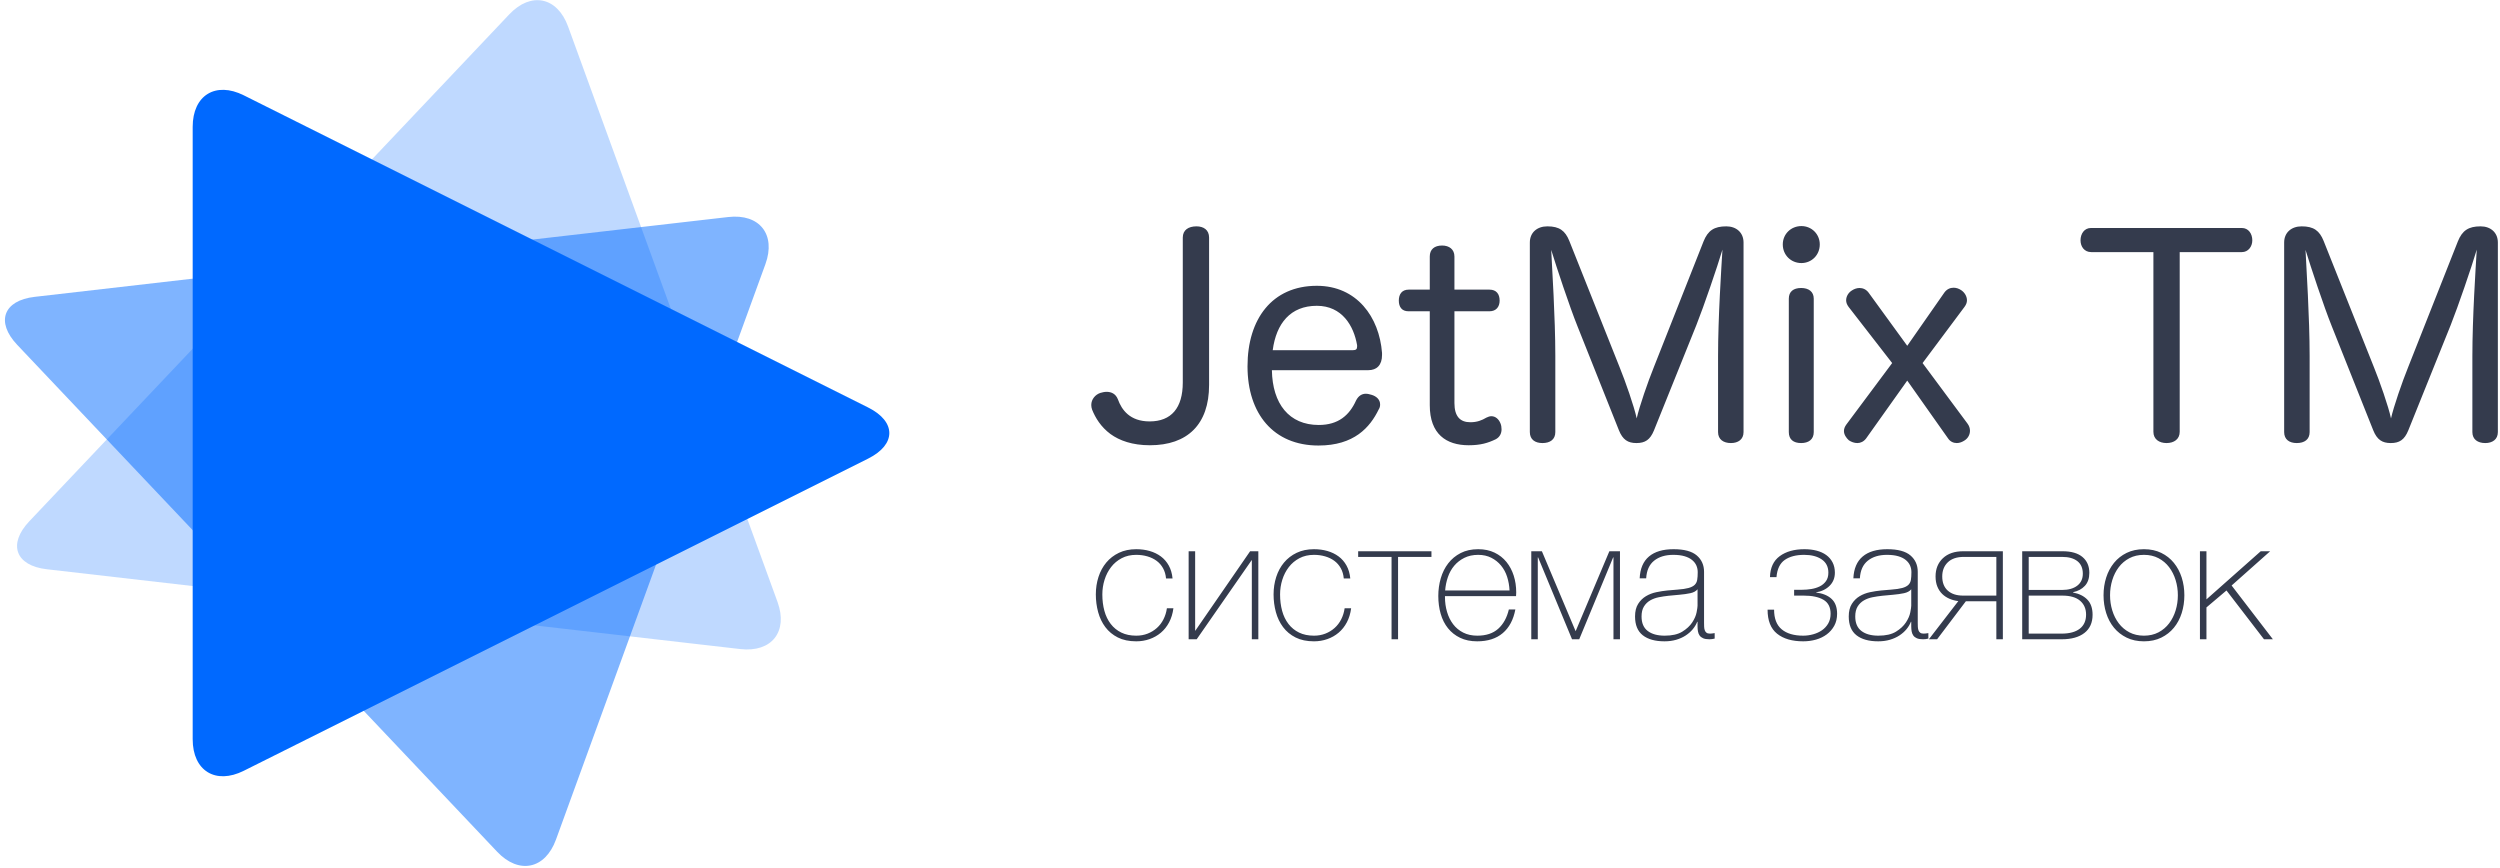
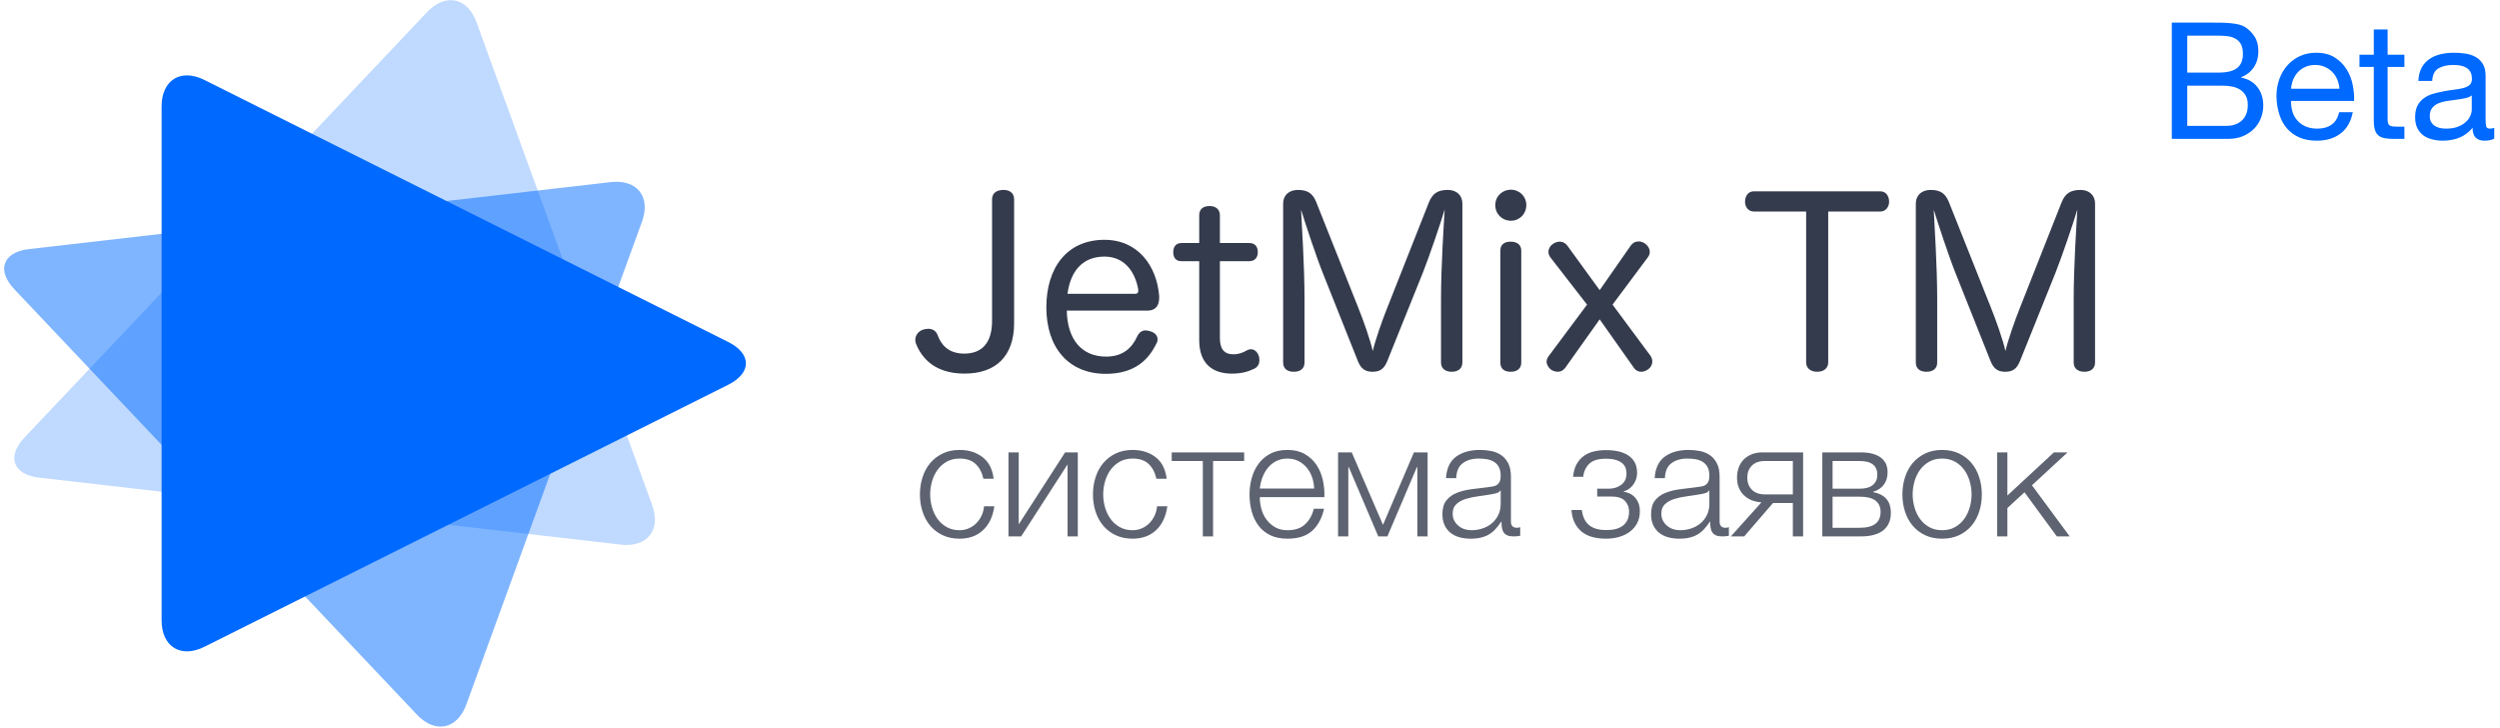
- <svg xmlns="http://www.w3.org/2000/svg" width="438" height="152" viewBox="0 0 438 152">
+ <svg xmlns="http://www.w3.org/2000/svg" width="522" height="152" viewBox="0 0 522 152">
  <g fill="none" fill-rule="evenodd" transform="translate(-21 -20)">
    <g fill="#0069FF" transform="translate(1 17.85)">
      <path d="M76.054,20.759 C78.526,15.815 82.531,15.81 85.005,20.759 L139.701,130.15 C142.172,135.093 139.702,139.101 134.174,139.101 L26.885,139.101 C21.361,139.101 18.884,135.099 21.359,130.15 L76.054,20.759 Z" opacity=".25" transform="scale(1 -1) rotate(-70 -30.973 0)" />
      <path d="M73.933,20.65 C76.405,15.706 80.409,15.701 82.884,20.65 L137.579,130.041 C140.051,134.984 137.58,138.992 132.053,138.992 L24.764,138.992 C19.24,138.992 16.763,134.989 19.237,130.041 L73.933,20.65 Z" opacity=".5" transform="scale(-1 1) rotate(70 0 -34.012)" />
      <path d="M110.309,20.704 C112.781,15.761 116.785,15.756 119.26,20.704 L173.955,130.095 C176.427,135.039 173.956,139.046 168.429,139.046 L61.14,139.046 C55.616,139.046 53.139,135.044 55.613,130.095 L110.309,20.704 Z" transform="rotate(90 114.784 78.02)" />
    </g>
-     <g fill="#343B4D" transform="translate(212 59)">
-       <path d="M16.224 28.016C16.224 32.48 14.208 34.832 10.416 34.832 6.96 34.832 5.52 32.816 4.848 30.944 4.464 29.984 3.696 29.648 2.88 29.648 2.496 29.648 2.112 29.744 1.776 29.84.912 30.128.192 30.944.192 31.952.192 32.24.24 32.48.336 32.768.912 34.208 1.872 35.792 3.552 37.04 5.136 38.192 7.392 39.008 10.464 39.008 17.04 39.008 20.832 35.36 20.832 28.448L20.832 2.624C20.832 1.28 19.872.656 18.624.656 17.232.656 16.224 1.28 16.224 2.624L16.224 28.016zM48.732 25.856C50.22 25.856 51.132 24.944 51.132 23.216L51.132 22.832C50.652 16.544 46.716 11.072 39.708 11.072 31.884 11.072 27.564 16.88 27.564 25.184 27.564 33.488 32.124 39.056 39.996 39.056 46.236 39.056 49.02 35.888 50.556 32.72 50.748 32.432 50.796 32.144 50.796 31.856 50.796 30.992 50.124 30.416 49.308 30.176 48.972 30.08 48.636 29.984 48.3 29.984 47.628 29.984 47.004 30.32 46.572 31.184 45.42 33.728 43.5 35.456 40.044 35.456 34.86 35.456 31.932 31.76 31.836 25.856L48.732 25.856zM31.98 22.352C32.604 17.648 35.1 14.576 39.708 14.576 44.124 14.576 46.188 18.08 46.764 21.488L46.764 21.728C46.764 22.16 46.572 22.352 46.044 22.352L31.98 22.352zM59.496 11.744L55.8 11.744C54.6 11.744 54.072 12.56 54.072 13.664 54.072 14.768 54.6 15.536 55.752 15.536L59.496 15.536 59.496 32C59.496 37.04 62.376 39.008 66.312 39.008 68.376 39.008 69.672 38.624 71.064 37.952 71.784 37.568 72.072 36.896 72.072 36.224 72.072 35.888 72.024 35.504 71.88 35.168 71.592 34.448 71.016 33.92 70.296 33.92 70.008 33.92 69.72 34.016 69.432 34.16 68.616 34.64 67.8 34.976 66.6 34.976 64.824 34.976 63.816 33.968 63.816 31.616L63.816 15.536 69.96 15.536C71.112 15.536 71.736 14.768 71.736 13.664 71.736 12.512 71.16 11.744 69.96 11.744L63.816 11.744 63.816 5.936C63.816 4.688 62.904 4.016 61.656 4.016 60.312 4.016 59.496 4.688 59.496 5.936L59.496 11.744zM106.212 17.936C107.508 14.672 109.86 7.808 110.772 4.736 110.58 8 110.004 16.592 110.004 23.408L110.004 36.704C110.004 38 110.964 38.624 112.26 38.624 113.508 38.624 114.468 38 114.468 36.704L114.468 3.488C114.468 1.76 113.22.656 111.444.656 109.332.656 108.228 1.376 107.46 3.296L98.772 25.28C97.668 28.016 96.228 32.192 95.748 34.304 95.316 32.24 93.732 27.728 92.772 25.376L83.94 3.2C83.22 1.424 82.212.656 80.1.656 78.276.656 77.028 1.76 77.028 3.488L77.028 36.704C77.028 38 77.94 38.624 79.236 38.624 80.58 38.624 81.492 38 81.492 36.704L81.492 23.36C81.492 16.592 80.916 7.904 80.772 4.784 81.684 7.76 83.988 14.72 85.38 18.176L92.628 36.368C93.3 38.048 94.212 38.624 95.7 38.624 97.236 38.624 98.1 38.048 98.772 36.416L106.212 17.936zM122.4 36.704C122.4 38 123.216 38.624 124.56 38.624 125.856 38.624 126.768 38 126.768 36.704L126.768 13.328C126.768 12.08 125.856 11.456 124.56 11.456 123.216 11.456 122.4 12.08 122.4 13.328L122.4 36.704zM124.608.608C122.784.608 121.344 2 121.344 3.824 121.344 5.696 122.784 7.088 124.608 7.088 126.384 7.088 127.824 5.696 127.824 3.824 127.824 2 126.384.608 124.608.608L124.608.608zM140.508 24.608L132.492 35.36C132.204 35.744 132.06 36.128 132.06 36.512 132.06 37.136 132.444 37.712 132.924 38.144 133.356 38.432 133.884 38.624 134.412 38.624 134.94 38.624 135.516 38.384 135.948 37.808L143.148 27.68 150.3 37.808C150.684 38.384 151.26 38.624 151.836 38.624 152.316 38.624 152.796 38.432 153.228 38.144 153.804 37.76 154.14 37.136 154.14 36.464 154.14 36.032 153.996 35.6 153.708 35.216L145.836 24.608 153.18 14.768C153.468 14.384 153.612 14 153.612 13.616 153.612 12.896 153.18 12.224 152.604 11.84 152.172 11.552 151.74 11.408 151.26 11.408 150.684 11.408 150.108 11.648 149.676 12.224L143.148 21.584 136.38 12.272C135.948 11.696 135.372 11.456 134.796 11.456 134.364 11.456 133.884 11.6 133.452 11.888 132.828 12.272 132.444 12.944 132.444 13.616 132.444 14 132.588 14.384 132.876 14.768L140.508 24.608zM186.276 5.168L186.276 36.656C186.276 37.952 187.284 38.624 188.58 38.624 189.876 38.624 190.884 37.952 190.884 36.656L190.884 5.168 201.78 5.168C202.884 5.168 203.604 4.208 203.604 3.104 203.604 1.952 202.932.944 201.78.944L175.332.944C174.18.944 173.508 1.952 173.508 3.104 173.508 4.208 174.18 5.168 175.38 5.168L186.276 5.168zM238.368 17.936C239.664 14.672 242.016 7.808 242.928 4.736 242.736 8 242.16 16.592 242.16 23.408L242.16 36.704C242.16 38 243.12 38.624 244.416 38.624 245.664 38.624 246.624 38 246.624 36.704L246.624 3.488C246.624 1.76 245.376.656 243.6.656 241.488.656 240.384 1.376 239.616 3.296L230.928 25.28C229.824 28.016 228.384 32.192 227.904 34.304 227.472 32.24 225.888 27.728 224.928 25.376L216.096 3.2C215.376 1.424 214.368.656 212.256.656 210.432.656 209.184 1.76 209.184 3.488L209.184 36.704C209.184 38 210.096 38.624 211.392 38.624 212.736 38.624 213.648 38 213.648 36.704L213.648 23.36C213.648 16.592 213.072 7.904 212.928 4.784 213.84 7.76 216.144 14.72 217.536 18.176L224.784 36.368C225.456 38.048 226.368 38.624 227.856 38.624 229.392 38.624 230.256 38.048 230.928 36.416L238.368 17.936zM13.29 62.35C13.23 61.67 13.055 61.07 12.765 60.55 12.475 60.03 12.1 59.6 11.64 59.26 11.18 58.92 10.645 58.66 10.035 58.48 9.425 58.3 8.77 58.21 8.07 58.21 7.11 58.21 6.26 58.405 5.52 58.795 4.78 59.185 4.16 59.705 3.66 60.355 3.16 61.005 2.78 61.745 2.52 62.575 2.26 63.405 2.13 64.26 2.13 65.14 2.13 66.18 2.25 67.14 2.49 68.02 2.73 68.9 3.1 69.665 3.6 70.315 4.1 70.965 4.72 71.47 5.46 71.83 6.2 72.19 7.07 72.37 8.07 72.37 8.79 72.37 9.455 72.25 10.065 72.01 10.675 71.77 11.215 71.44 11.685 71.02 12.155 70.6 12.54 70.095 12.84 69.505 13.14 68.915 13.34 68.27 13.44 67.57L14.58 67.57C14.46 68.49 14.21 69.31 13.83 70.03 13.45 70.75 12.97 71.355 12.39 71.845 11.81 72.335 11.15 72.71 10.41 72.97 9.67 73.23 8.89 73.36 8.07 73.36 6.81 73.36 5.735 73.135 4.845 72.685 3.955 72.235 3.225 71.63 2.655 70.87 2.085 70.11 1.665 69.235 1.395 68.245 1.125 67.255.99 66.22.99 65.14.99 64.06 1.145 63.04 1.455 62.08 1.765 61.12 2.22 60.28 2.82 59.56 3.42 58.84 4.16 58.27 5.04 57.85 5.92 57.43 6.93 57.22 8.07 57.22 8.91 57.22 9.695 57.325 10.425 57.535 11.155 57.745 11.805 58.06 12.375 58.48 12.945 58.9 13.41 59.435 13.77 60.085 14.13 60.735 14.35 61.49 14.43 62.35L13.29 62.35zM28.32 59.14L28.29 59.14 18.66 73 17.25 73 17.25 57.58 18.39 57.58 18.39 71.5 18.42 71.5 28.02 57.58 29.46 57.58 29.46 73 28.32 73 28.32 59.14zM44.43 62.35C44.37 61.67 44.195 61.07 43.905 60.55 43.615 60.03 43.24 59.6 42.78 59.26 42.32 58.92 41.785 58.66 41.175 58.48 40.565 58.3 39.91 58.21 39.21 58.21 38.25 58.21 37.4 58.405 36.66 58.795 35.92 59.185 35.3 59.705 34.8 60.355 34.3 61.005 33.92 61.745 33.66 62.575 33.4 63.405 33.27 64.26 33.27 65.14 33.27 66.18 33.39 67.14 33.63 68.02 33.87 68.9 34.24 69.665 34.74 70.315 35.24 70.965 35.86 71.47 36.6 71.83 37.34 72.19 38.21 72.37 39.21 72.37 39.93 72.37 40.595 72.25 41.205 72.01 41.815 71.77 42.355 71.44 42.825 71.02 43.295 70.6 43.68 70.095 43.98 69.505 44.28 68.915 44.48 68.27 44.58 67.57L45.72 67.57C45.6 68.49 45.35 69.31 44.97 70.03 44.59 70.75 44.11 71.355 43.53 71.845 42.95 72.335 42.29 72.71 41.55 72.97 40.81 73.23 40.03 73.36 39.21 73.36 37.95 73.36 36.875 73.135 35.985 72.685 35.095 72.235 34.365 71.63 33.795 70.87 33.225 70.11 32.805 69.235 32.535 68.245 32.265 67.255 32.13 66.22 32.13 65.14 32.13 64.06 32.285 63.04 32.595 62.08 32.905 61.12 33.36 60.28 33.96 59.56 34.56 58.84 35.3 58.27 36.18 57.85 37.06 57.43 38.07 57.22 39.21 57.22 40.05 57.22 40.835 57.325 41.565 57.535 42.295 57.745 42.945 58.06 43.515 58.48 44.085 58.9 44.55 59.435 44.91 60.085 45.27 60.735 45.49 61.49 45.57 62.35L44.43 62.35zM53.94 73L52.8 73 52.8 58.57 46.95 58.57 46.95 57.58 59.79 57.58 59.79 58.57 53.94 58.57 53.94 73zM62.16 65.44L62.16 65.62C62.16 66.52 62.28 67.38 62.52 68.2 62.76 69.02 63.115 69.74 63.585 70.36 64.055 70.98 64.645 71.47 65.355 71.83 66.065 72.19 66.89 72.37 67.83 72.37 69.37 72.37 70.59 71.965 71.49 71.155 72.39 70.345 73.01 69.22 73.35 67.78L74.49 67.78C74.15 69.58 73.415 70.96 72.285 71.92 71.155 72.88 69.66 73.36 67.8 73.36 66.66 73.36 65.665 73.155 64.815 72.745 63.965 72.335 63.255 71.775 62.685 71.065 62.115 70.355 61.69 69.515 61.41 68.545 61.13 67.575 60.99 66.53 60.99 65.41 60.99 64.33 61.135 63.295 61.425 62.305 61.715 61.315 62.15 60.445 62.73 59.695 63.31 58.945 64.035 58.345 64.905 57.895 65.775 57.445 66.8 57.22 67.98 57.22 69.06 57.22 70.015 57.42 70.845 57.82 71.675 58.22 72.37 58.765 72.93 59.455 73.49 60.145 73.915 60.945 74.205 61.855 74.495 62.765 74.64 63.74 74.64 64.78 74.64 64.88 74.635 64.995 74.625 65.125 74.615 65.255 74.61 65.36 74.61 65.44L62.16 65.44zM73.47 64.45C73.43 63.61 73.29 62.815 73.05 62.065 72.81 61.315 72.455 60.655 71.985 60.085 71.515 59.515 70.945 59.06 70.275 58.72 69.605 58.38 68.84 58.21 67.98 58.21 67.06 58.21 66.25 58.385 65.55 58.735 64.85 59.085 64.26 59.545 63.78 60.115 63.3 60.685 62.93 61.35 62.67 62.11 62.41 62.87 62.25 63.65 62.19 64.45L73.47 64.45zM78.42 73L77.28 73 77.28 57.58 79.14 57.58 85.05 71.59 90.96 57.58 92.82 57.58 92.82 73 91.68 73 91.68 58.66 91.62 58.66 85.68 73 84.42 73 78.48 58.66 78.42 58.66 78.42 73zM106.41 69.94L106.35 69.94C106.17 70.4 105.91 70.835 105.57 71.245 105.23 71.655 104.815 72.02 104.325 72.34 103.835 72.66 103.28 72.91 102.66 73.09 102.04 73.27 101.36 73.36 100.62 73.36 98.98 73.36 97.71 73.005 96.81 72.295 95.91 71.585 95.46 70.49 95.46 69.01 95.46 68.11 95.64 67.375 96 66.805 96.36 66.235 96.815 65.785 97.365 65.455 97.915 65.125 98.525 64.89 99.195 64.75 99.865 64.61 100.51 64.51 101.13 64.45L102.9 64.3C103.72 64.24 104.365 64.145 104.835 64.015 105.305 63.885 105.66 63.705 105.9 63.475 106.14 63.245 106.29 62.95 106.35 62.59 106.41 62.23 106.44 61.78 106.44 61.24 106.44 60.82 106.36 60.43 106.2 60.07 106.04 59.71 105.79 59.39 105.45 59.11 105.11 58.83 104.67 58.61 104.13 58.45 103.59 58.29 102.93 58.21 102.15 58.21 100.77 58.21 99.655 58.55 98.805 59.23 97.955 59.91 97.49 60.94 97.41 62.32L96.27 62.32C96.35 60.62 96.895 59.345 97.905 58.495 98.915 57.645 100.35 57.22 102.21 57.22 104.07 57.22 105.425 57.585 106.275 58.315 107.125 59.045 107.55 60 107.55 61.18L107.55 70.15C107.55 70.37 107.555 70.59 107.565 70.81 107.575 71.03 107.61 71.23 107.67 71.41 107.73 71.59 107.83 71.735 107.97 71.845 108.11 71.955 108.31 72.01 108.57 72.01 108.77 72.01 109.05 71.98 109.41 71.92L109.41 72.88C109.11 72.96 108.8 73 108.48 73 108.02 73 107.655 72.94 107.385 72.82 107.115 72.7 106.91 72.54 106.77 72.34 106.63 72.14 106.535 71.905 106.485 71.635 106.435 71.365 106.41 71.07 106.41 70.75L106.41 69.94zM106.41 64.24C106.13 64.58 105.705 64.81 105.135 64.93 104.565 65.05 103.93 65.14 103.23 65.2L101.31 65.38C100.75 65.44 100.19 65.525 99.63 65.635 99.07 65.745 98.565 65.93 98.115 66.19 97.665 66.45 97.3 66.805 97.02 67.255 96.74 67.705 96.6 68.29 96.6 69.01 96.6 70.15 96.96 70.995 97.68 71.545 98.4 72.095 99.39 72.37 100.65 72.37 101.95 72.37 102.98 72.135 103.74 71.665 104.5 71.195 105.08 70.655 105.48 70.045 105.88 69.435 106.135 68.845 106.245 68.275 106.355 67.705 106.41 67.32 106.41 67.12L106.41 64.24zM130.47 61.33C130.47 62.25 130.165 63.015 129.555 63.625 128.945 64.235 128.15 64.62 127.17 64.78L127.17 64.81C128.33 64.95 129.235 65.32 129.885 65.92 130.535 66.52 130.86 67.39 130.86 68.53 130.86 69.33 130.695 70.03 130.365 70.63 130.035 71.23 129.595 71.735 129.045 72.145 128.495 72.555 127.865 72.86 127.155 73.06 126.445 73.26 125.7 73.36 124.92 73.36 122.98 73.36 121.455 72.915 120.345 72.025 119.235 71.135 118.68 69.73 118.68 67.81L119.82 67.81C119.82 69.37 120.265 70.52 121.155 71.26 122.045 72 123.3 72.37 124.92 72.37 125.5 72.37 126.08 72.29 126.66 72.13 127.24 71.97 127.755 71.735 128.205 71.425 128.655 71.115 129.02 70.72 129.3 70.24 129.58 69.76 129.72 69.19 129.72 68.53 129.72 67.39 129.305 66.575 128.475 66.085 127.645 65.595 126.49 65.35 125.01 65.35L123.33 65.35 123.33 64.33 124.71 64.33C125.25 64.33 125.795 64.285 126.345 64.195 126.895 64.105 127.39 63.95 127.83 63.73 128.27 63.51 128.63 63.205 128.91 62.815 129.19 62.425 129.33 61.93 129.33 61.33 129.33 60.31 128.94 59.535 128.16 59.005 127.38 58.475 126.36 58.21 125.1 58.21 123.68 58.21 122.545 58.505 121.695 59.095 120.845 59.685 120.36 60.69 120.24 62.11L119.1 62.11C119.14 60.47 119.71 59.245 120.81 58.435 121.91 57.625 123.35 57.22 125.13 57.22 125.91 57.22 126.625 57.305 127.275 57.475 127.925 57.645 128.485 57.9 128.955 58.24 129.425 58.58 129.795 59.01 130.065 59.53 130.335 60.05 130.47 60.65 130.47 61.33L130.47 61.33zM143.85 69.94L143.79 69.94C143.61 70.4 143.35 70.835 143.01 71.245 142.67 71.655 142.255 72.02 141.765 72.34 141.275 72.66 140.72 72.91 140.1 73.09 139.48 73.27 138.8 73.36 138.06 73.36 136.42 73.36 135.15 73.005 134.25 72.295 133.35 71.585 132.9 70.49 132.9 69.01 132.9 68.11 133.08 67.375 133.44 66.805 133.8 66.235 134.255 65.785 134.805 65.455 135.355 65.125 135.965 64.89 136.635 64.75 137.305 64.61 137.95 64.51 138.57 64.45L140.34 64.3C141.16 64.24 141.805 64.145 142.275 64.015 142.745 63.885 143.1 63.705 143.34 63.475 143.58 63.245 143.73 62.95 143.79 62.59 143.85 62.23 143.88 61.78 143.88 61.24 143.88 60.82 143.8 60.43 143.64 60.07 143.48 59.71 143.23 59.39 142.89 59.11 142.55 58.83 142.11 58.61 141.57 58.45 141.03 58.29 140.37 58.21 139.59 58.21 138.21 58.21 137.095 58.55 136.245 59.23 135.395 59.91 134.93 60.94 134.85 62.32L133.71 62.32C133.79 60.62 134.335 59.345 135.345 58.495 136.355 57.645 137.79 57.22 139.65 57.22 141.51 57.22 142.865 57.585 143.715 58.315 144.565 59.045 144.99 60 144.99 61.18L144.99 70.15C144.99 70.37 144.995 70.59 145.005 70.81 145.015 71.03 145.05 71.23 145.11 71.41 145.17 71.59 145.27 71.735 145.41 71.845 145.55 71.955 145.75 72.01 146.01 72.01 146.21 72.01 146.49 71.98 146.85 71.92L146.85 72.88C146.55 72.96 146.24 73 145.92 73 145.46 73 145.095 72.94 144.825 72.82 144.555 72.7 144.35 72.54 144.21 72.34 144.07 72.14 143.975 71.905 143.925 71.635 143.875 71.365 143.85 71.07 143.85 70.75L143.85 69.94zM143.85 64.24C143.57 64.58 143.145 64.81 142.575 64.93 142.005 65.05 141.37 65.14 140.67 65.2L138.75 65.38C138.19 65.44 137.63 65.525 137.07 65.635 136.51 65.745 136.005 65.93 135.555 66.19 135.105 66.45 134.74 66.805 134.46 67.255 134.18 67.705 134.04 68.29 134.04 69.01 134.04 70.15 134.4 70.995 135.12 71.545 135.84 72.095 136.83 72.37 138.09 72.37 139.39 72.37 140.42 72.135 141.18 71.665 141.94 71.195 142.52 70.655 142.92 70.045 143.32 69.435 143.575 68.845 143.685 68.275 143.795 67.705 143.85 67.32 143.85 67.12L143.85 64.24zM148.38 73L146.94 73 152.1 66.31C151.56 66.25 151.045 66.115 150.555 65.905 150.065 65.695 149.64 65.415 149.28 65.065 148.92 64.715 148.635 64.285 148.425 63.775 148.215 63.265 148.11 62.67 148.11 61.99 148.11 60.67 148.54 59.605 149.4 58.795 150.26 57.985 151.44 57.58 152.94 57.58L159.9 57.58 159.9 73 158.76 73 158.76 66.34 153.42 66.34 148.38 73zM158.76 58.57L153.06 58.57C151.84 58.57 150.905 58.885 150.255 59.515 149.605 60.145 149.28 60.97 149.28 61.99 149.28 63.07 149.605 63.9 150.255 64.48 150.905 65.06 151.8 65.35 152.94 65.35L158.76 65.35 158.76 58.57zM163.29 73L163.29 57.58 170.37 57.58C171.89 57.58 173.05 57.915 173.85 58.585 174.65 59.255 175.05 60.18 175.05 61.36 175.05 62.32 174.79 63.08 174.27 63.64 173.75 64.2 173.06 64.57 172.2 64.75L172.2 64.81C173.26 65.01 174.095 65.425 174.705 66.055 175.315 66.685 175.62 67.57 175.62 68.71 175.62 70.09 175.145 71.15 174.195 71.89 173.245 72.63 171.92 73 170.22 73L163.29 73zM164.43 58.57L164.43 64.36 170.25 64.36C171.39 64.36 172.285 64.11 172.935 63.61 173.585 63.11 173.91 62.41 173.91 61.51 173.91 60.55 173.595 59.82 172.965 59.32 172.335 58.82 171.44 58.57 170.28 58.57L164.43 58.57zM170.19 72.01C171.57 72.01 172.63 71.725 173.37 71.155 174.11 70.585 174.48 69.76 174.48 68.68 174.48 67.66 174.13 66.85 173.43 66.25 172.73 65.65 171.69 65.35 170.31 65.35L164.43 65.35 164.43 72.01 170.19 72.01zM177.54 65.29C177.54 64.19 177.695 63.155 178.005 62.185 178.315 61.215 178.77 60.36 179.37 59.62 179.97 58.88 180.71 58.295 181.59 57.865 182.47 57.435 183.48 57.22 184.62 57.22 185.76 57.22 186.77 57.435 187.65 57.865 188.53 58.295 189.27 58.88 189.87 59.62 190.47 60.36 190.925 61.215 191.235 62.185 191.545 63.155 191.7 64.19 191.7 65.29 191.7 66.39 191.545 67.43 191.235 68.41 190.925 69.39 190.47 70.245 189.87 70.975 189.27 71.705 188.53 72.285 187.65 72.715 186.77 73.145 185.76 73.36 184.62 73.36 183.48 73.36 182.47 73.145 181.59 72.715 180.71 72.285 179.97 71.705 179.37 70.975 178.77 70.245 178.315 69.39 178.005 68.41 177.695 67.43 177.54 66.39 177.54 65.29L177.54 65.29zM178.68 65.29C178.68 66.21 178.81 67.095 179.07 67.945 179.33 68.795 179.71 69.55 180.21 70.21 180.71 70.87 181.33 71.395 182.07 71.785 182.81 72.175 183.66 72.37 184.62 72.37 185.58 72.37 186.43 72.175 187.17 71.785 187.91 71.395 188.53 70.87 189.03 70.21 189.53 69.55 189.91 68.795 190.17 67.945 190.43 67.095 190.56 66.21 190.56 65.29 190.56 64.37 190.43 63.485 190.17 62.635 189.91 61.785 189.53 61.03 189.03 60.37 188.53 59.71 187.91 59.185 187.17 58.795 186.43 58.405 185.58 58.21 184.62 58.21 183.66 58.21 182.81 58.405 182.07 58.795 181.33 59.185 180.71 59.71 180.21 60.37 179.71 61.03 179.33 61.785 179.07 62.635 178.81 63.485 178.68 64.37 178.68 65.29L178.68 65.29zM194.43 57.58L195.57 57.58 195.57 66.01 205.08 57.58 206.73 57.58 199.98 63.58 207.21 73 205.65 73 199.08 64.45 195.57 67.42 195.57 73 194.43 73 194.43 57.58z" />
+     <g transform="translate(212 24)">
+       <path fill="#0069FF" d="M265.882,11.162 L265.882,3.444 L272.342,3.444 C273.045,3.444 273.708,3.484 274.331,3.563 C274.954,3.642 275.504,3.818 275.98,4.09 C276.456,4.362 276.83,4.747 277.102,5.246 C277.374,5.745 277.51,6.425 277.51,7.286 C277.51,8.578 277.108,9.547 276.303,10.193 C275.498,10.839 274.178,11.162 272.342,11.162 L265.882,11.162 Z M262.652,0.724 L262.652,25 L274.382,25 C275.583,25 276.643,24.802 277.561,24.405 C278.479,24.008 279.25,23.487 279.873,22.841 C280.496,22.195 280.967,21.453 281.284,20.614 C281.601,19.775 281.76,18.914 281.76,18.03 C281.76,16.534 281.363,15.265 280.57,14.222 C279.777,13.179 278.632,12.499 277.136,12.182 L277.136,12.114 C278.292,11.661 279.182,10.964 279.805,10.023 C280.428,9.082 280.74,7.966 280.74,6.674 C280.74,5.45 280.462,4.419 279.907,3.58 C279.352,2.741 278.677,2.084 277.884,1.608 C277.521,1.381 277.085,1.211 276.575,1.098 C276.065,0.985 275.515,0.9 274.926,0.843 C274.337,0.786 273.742,0.752 273.141,0.741 C272.54,0.73 271.979,0.724 271.458,0.724 L262.652,0.724 Z M265.882,22.28 L265.882,13.882 L273.26,13.882 C273.94,13.882 274.597,13.944 275.232,14.069 C275.867,14.194 276.428,14.409 276.915,14.715 C277.402,15.021 277.793,15.435 278.088,15.956 C278.383,16.477 278.53,17.135 278.53,17.928 C278.53,19.288 278.128,20.353 277.323,21.124 C276.518,21.895 275.402,22.28 273.974,22.28 L265.882,22.28 Z M297.672,14.528 L287.574,14.528 C287.619,13.848 287.767,13.208 288.016,12.607 C288.265,12.006 288.605,11.479 289.036,11.026 C289.467,10.573 289.982,10.216 290.583,9.955 C291.184,9.694 291.858,9.564 292.606,9.564 C293.331,9.564 293.994,9.694 294.595,9.955 C295.196,10.216 295.717,10.567 296.159,11.009 C296.601,11.451 296.952,11.978 297.213,12.59 C297.474,13.202 297.627,13.848 297.672,14.528 Z M300.46,19.424 L297.604,19.424 C297.355,20.58 296.839,21.441 296.057,22.008 C295.275,22.575 294.272,22.858 293.048,22.858 C292.096,22.858 291.269,22.699 290.566,22.382 C289.863,22.065 289.285,21.64 288.832,21.107 C288.379,20.574 288.05,19.962 287.846,19.271 C287.642,18.58 287.551,17.849 287.574,17.078 L300.732,17.078 C300.777,16.013 300.681,14.891 300.443,13.712 C300.205,12.533 299.774,11.445 299.151,10.448 C298.528,9.451 297.7,8.629 296.669,7.983 C295.638,7.337 294.34,7.014 292.776,7.014 C291.575,7.014 290.47,7.241 289.461,7.694 C288.452,8.147 287.58,8.782 286.843,9.598 C286.106,10.414 285.534,11.377 285.126,12.488 C284.718,13.599 284.514,14.823 284.514,16.16 C284.559,17.497 284.758,18.733 285.109,19.866 C285.46,20.999 285.987,21.974 286.69,22.79 C287.393,23.606 288.26,24.241 289.291,24.694 C290.322,25.147 291.541,25.374 292.946,25.374 C294.941,25.374 296.595,24.875 297.91,23.878 C299.225,22.881 300.075,21.396 300.46,19.424 Z M307.736,7.422 L307.736,2.152 L304.846,2.152 L304.846,7.422 L301.854,7.422 L301.854,9.972 L304.846,9.972 L304.846,21.158 C304.846,21.974 304.925,22.631 305.084,23.13 C305.243,23.629 305.486,24.014 305.815,24.286 C306.144,24.558 306.574,24.745 307.107,24.847 C307.64,24.949 308.28,25 309.028,25 L311.238,25 L311.238,22.45 L309.912,22.45 C309.459,22.45 309.09,22.433 308.807,22.399 C308.524,22.365 308.303,22.291 308.144,22.178 C307.985,22.065 307.878,21.906 307.821,21.702 C307.764,21.498 307.736,21.226 307.736,20.886 L307.736,9.972 L311.238,9.972 L311.238,7.422 L307.736,7.422 Z M330.006,24.932 C329.507,25.227 328.816,25.374 327.932,25.374 C327.184,25.374 326.589,25.164 326.147,24.745 C325.705,24.326 325.484,23.64 325.484,22.688 C324.691,23.64 323.767,24.326 322.713,24.745 C321.659,25.164 320.52,25.374 319.296,25.374 C318.503,25.374 317.749,25.283 317.035,25.102 C316.321,24.921 315.703,24.637 315.182,24.252 C314.661,23.867 314.247,23.362 313.941,22.739 C313.635,22.116 313.482,21.362 313.482,20.478 C313.482,19.481 313.652,18.665 313.992,18.03 C314.332,17.395 314.78,16.88 315.335,16.483 C315.89,16.086 316.525,15.786 317.239,15.582 C317.953,15.378 318.684,15.208 319.432,15.072 C320.225,14.913 320.979,14.794 321.693,14.715 C322.407,14.636 323.036,14.522 323.58,14.375 C324.124,14.228 324.555,14.012 324.872,13.729 C325.189,13.446 325.348,13.032 325.348,12.488 C325.348,11.853 325.229,11.343 324.991,10.958 C324.753,10.573 324.447,10.278 324.073,10.074 C323.699,9.87 323.28,9.734 322.815,9.666 C322.35,9.598 321.891,9.564 321.438,9.564 C320.214,9.564 319.194,9.796 318.378,10.261 C317.562,10.726 317.12,11.604 317.052,12.896 L314.162,12.896 C314.207,11.808 314.434,10.89 314.842,10.142 C315.25,9.394 315.794,8.788 316.474,8.323 C317.154,7.858 317.93,7.524 318.803,7.32 C319.676,7.116 320.611,7.014 321.608,7.014 C322.401,7.014 323.189,7.071 323.971,7.184 C324.753,7.297 325.461,7.53 326.096,7.881 C326.731,8.232 327.241,8.725 327.626,9.36 C328.011,9.995 328.204,10.822 328.204,11.842 L328.204,20.886 C328.204,21.566 328.244,22.065 328.323,22.382 C328.402,22.699 328.669,22.858 329.122,22.858 C329.371,22.858 329.666,22.801 330.006,22.688 L330.006,24.932 Z M325.314,15.922 C324.951,16.194 324.475,16.392 323.886,16.517 C323.297,16.642 322.679,16.744 322.033,16.823 C321.387,16.902 320.735,16.993 320.078,17.095 C319.421,17.197 318.831,17.361 318.31,17.588 C317.789,17.815 317.364,18.138 317.035,18.557 C316.706,18.976 316.542,19.549 316.542,20.274 C316.542,20.75 316.638,21.152 316.831,21.481 C317.024,21.81 317.273,22.076 317.579,22.28 C317.885,22.484 318.242,22.631 318.65,22.722 C319.058,22.813 319.489,22.858 319.942,22.858 C320.894,22.858 321.71,22.728 322.39,22.467 C323.07,22.206 323.625,21.878 324.056,21.481 C324.487,21.084 324.804,20.654 325.008,20.189 C325.212,19.724 325.314,19.288 325.314,18.88 L325.314,15.922 Z" />
+       <path fill="#343B4D" d="M16.224,63.016 C16.224,67.48 14.208,69.832 10.416,69.832 C6.96,69.832 5.52,67.816 4.848,65.944 C4.464,64.984 3.696,64.648 2.88,64.648 C2.496,64.648 2.112,64.744 1.776,64.84 C0.912,65.128 0.192,65.944 0.192,66.952 C0.192,67.24 0.24,67.48 0.336,67.768 C0.912,69.208 1.872,70.792 3.552,72.04 C5.136,73.192 7.392,74.008 10.464,74.008 C17.04,74.008 20.832,70.36 20.832,63.448 L20.832,37.624 C20.832,36.28 19.872,35.656 18.624,35.656 C17.232,35.656 16.224,36.28 16.224,37.624 L16.224,63.016 Z M48.732,60.856 C50.22,60.856 51.132,59.944 51.132,58.216 L51.132,57.832 C50.652,51.544 46.716,46.072 39.708,46.072 C31.884,46.072 27.564,51.88 27.564,60.184 C27.564,68.488 32.124,74.056 39.996,74.056 C46.236,74.056 49.02,70.888 50.556,67.72 C50.748,67.432 50.796,67.144 50.796,66.856 C50.796,65.992 50.124,65.416 49.308,65.176 C48.972,65.08 48.636,64.984 48.3,64.984 C47.628,64.984 47.004,65.32 46.572,66.184 C45.42,68.728 43.5,70.456 40.044,70.456 C34.86,70.456 31.932,66.76 31.836,60.856 L48.732,60.856 Z M31.98,57.352 C32.604,52.648 35.1,49.576 39.708,49.576 C44.124,49.576 46.188,53.08 46.764,56.488 L46.764,56.728 C46.764,57.16 46.572,57.352 46.044,57.352 L31.98,57.352 Z M59.496,46.744 L55.8,46.744 C54.6,46.744 54.072,47.56 54.072,48.664 C54.072,49.768 54.6,50.536 55.752,50.536 L59.496,50.536 L59.496,67 C59.496,72.04 62.376,74.008 66.312,74.008 C68.376,74.008 69.672,73.624 71.064,72.952 C71.784,72.568 72.072,71.896 72.072,71.224 C72.072,70.888 72.024,70.504 71.88,70.168 C71.592,69.448 71.016,68.92 70.296,68.92 C70.008,68.92 69.72,69.016 69.432,69.16 C68.616,69.64 67.8,69.976 66.6,69.976 C64.824,69.976 63.816,68.968 63.816,66.616 L63.816,50.536 L69.96,50.536 C71.112,50.536 71.736,49.768 71.736,48.664 C71.736,47.512 71.16,46.744 69.96,46.744 L63.816,46.744 L63.816,40.936 C63.816,39.688 62.904,39.016 61.656,39.016 C60.312,39.016 59.496,39.688 59.496,40.936 L59.496,46.744 Z M106.212,52.936 C107.508,49.672 109.86,42.808 110.772,39.736 C110.58,43 110.004,51.592 110.004,58.408 L110.004,71.704 C110.004,73 110.964,73.624 112.26,73.624 C113.508,73.624 114.468,73 114.468,71.704 L114.468,38.488 C114.468,36.76 113.22,35.656 111.444,35.656 C109.332,35.656 108.228,36.376 107.46,38.296 L98.772,60.28 C97.668,63.016 96.228,67.192 95.748,69.304 C95.316,67.24 93.732,62.728 92.772,60.376 L83.94,38.2 C83.22,36.424 82.212,35.656 80.1,35.656 C78.276,35.656 77.028,36.76 77.028,38.488 L77.028,71.704 C77.028,73 77.94,73.624 79.236,73.624 C80.58,73.624 81.492,73 81.492,71.704 L81.492,58.36 C81.492,51.592 80.916,42.904 80.772,39.784 C81.684,42.76 83.988,49.72 85.38,53.176 L92.628,71.368 C93.3,73.048 94.212,73.624 95.7,73.624 C97.236,73.624 98.1,73.048 98.772,71.416 L106.212,52.936 Z M122.4,71.704 C122.4,73 123.216,73.624 124.56,73.624 C125.856,73.624 126.768,73 126.768,71.704 L126.768,48.328 C126.768,47.08 125.856,46.456 124.56,46.456 C123.216,46.456 122.4,47.08 122.4,48.328 L122.4,71.704 Z M124.608,35.608 C122.784,35.608 121.344,37 121.344,38.824 C121.344,40.696 122.784,42.088 124.608,42.088 C126.384,42.088 127.824,40.696 127.824,38.824 C127.824,37 126.384,35.608 124.608,35.608 Z M140.508,59.608 L132.492,70.36 C132.204,70.744 132.06,71.128 132.06,71.512 C132.06,72.136 132.444,72.712 132.924,73.144 C133.356,73.432 133.884,73.624 134.412,73.624 C134.94,73.624 135.516,73.384 135.948,72.808 L143.148,62.68 L150.3,72.808 C150.684,73.384 151.26,73.624 151.836,73.624 C152.316,73.624 152.796,73.432 153.228,73.144 C153.804,72.76 154.14,72.136 154.14,71.464 C154.14,71.032 153.996,70.6 153.708,70.216 L145.836,59.608 L153.18,49.768 C153.468,49.384 153.612,49 153.612,48.616 C153.612,47.896 153.18,47.224 152.604,46.84 C152.172,46.552 151.74,46.408 151.26,46.408 C150.684,46.408 150.108,46.648 149.676,47.224 L143.148,56.584 L136.38,47.272 C135.948,46.696 135.372,46.456 134.796,46.456 C134.364,46.456 133.884,46.6 133.452,46.888 C132.828,47.272 132.444,47.944 132.444,48.616 C132.444,49 132.588,49.384 132.876,49.768 L140.508,59.608 Z M186.276,40.168 L186.276,71.656 C186.276,72.952 187.284,73.624 188.58,73.624 C189.876,73.624 190.884,72.952 190.884,71.656 L190.884,40.168 L201.78,40.168 C202.884,40.168 203.604,39.208 203.604,38.104 C203.604,36.952 202.932,35.944 201.78,35.944 L175.332,35.944 C174.18,35.944 173.508,36.952 173.508,38.104 C173.508,39.208 174.18,40.168 175.38,40.168 L186.276,40.168 Z M238.368,52.936 C239.664,49.672 242.016,42.808 242.928,39.736 C242.736,43 242.16,51.592 242.16,58.408 L242.16,71.704 C242.16,73 243.12,73.624 244.416,73.624 C245.664,73.624 246.624,73 246.624,71.704 L246.624,38.488 C246.624,36.76 245.376,35.656 243.6,35.656 C241.488,35.656 240.384,36.376 239.616,38.296 L230.928,60.28 C229.824,63.016 228.384,67.192 227.904,69.304 C227.472,67.24 225.888,62.728 224.928,60.376 L216.096,38.2 C215.376,36.424 214.368,35.656 212.256,35.656 C210.432,35.656 209.184,36.76 209.184,38.488 L209.184,71.704 C209.184,73 210.096,73.624 211.392,73.624 C212.736,73.624 213.648,73 213.648,71.704 L213.648,58.36 C213.648,51.592 213.072,42.904 212.928,39.784 C213.84,42.76 216.144,49.72 217.536,53.176 L224.784,71.368 C225.456,73.048 226.368,73.624 227.856,73.624 C229.392,73.624 230.256,73.048 230.928,71.416 L238.368,52.936 Z" />
+       <path fill="#343B4D" fill-opacity=".796" d="M9.452,108.476 C8.115,108.476 6.93,108.232 5.899,107.745 C4.868,107.258 4.001,106.595 3.298,105.756 C2.595,104.917 2.063,103.937 1.7,102.815 C1.337,101.693 1.156,100.497 1.156,99.228 C1.156,97.981 1.337,96.791 1.7,95.658 C2.063,94.525 2.595,93.539 3.298,92.7 C4.001,91.861 4.868,91.193 5.899,90.694 C6.93,90.195 8.115,89.946 9.452,89.946 C11.333,89.946 12.926,90.445 14.229,91.442 C15.532,92.439 16.309,93.947 16.558,95.964 L14.416,95.964 C14.121,94.649 13.577,93.618 12.784,92.87 C11.991,92.122 10.88,91.748 9.452,91.748 C8.432,91.748 7.537,91.963 6.766,92.394 C5.995,92.825 5.355,93.391 4.845,94.094 C4.335,94.797 3.95,95.596 3.689,96.491 C3.428,97.386 3.298,98.299 3.298,99.228 C3.298,100.157 3.428,101.07 3.689,101.965 C3.95,102.86 4.335,103.659 4.845,104.362 C5.355,105.065 5.995,105.631 6.766,106.062 C7.537,106.493 8.432,106.708 9.452,106.708 C10.109,106.708 10.733,106.583 11.322,106.334 C11.911,106.085 12.433,105.739 12.886,105.297 C13.339,104.855 13.713,104.328 14.008,103.716 C14.303,103.104 14.484,102.435 14.552,101.71 L16.694,101.71 C16.399,103.841 15.617,105.501 14.348,106.691 C13.079,107.881 11.447,108.476 9.452,108.476 Z M19.652,90.456 L21.794,90.456 L21.794,105.484 L31.484,90.456 L34.136,90.456 L34.136,108 L31.994,108 L31.994,92.972 L22.304,108 L19.652,108 L19.652,90.456 Z M45.594,108.476 C44.257,108.476 43.072,108.232 42.041,107.745 C41.01,107.258 40.143,106.595 39.44,105.756 C38.737,104.917 38.205,103.937 37.842,102.815 C37.479,101.693 37.298,100.497 37.298,99.228 C37.298,97.981 37.479,96.791 37.842,95.658 C38.205,94.525 38.737,93.539 39.44,92.7 C40.143,91.861 41.01,91.193 42.041,90.694 C43.072,90.195 44.257,89.946 45.594,89.946 C47.475,89.946 49.068,90.445 50.371,91.442 C51.674,92.439 52.451,93.947 52.7,95.964 L50.558,95.964 C50.263,94.649 49.719,93.618 48.926,92.87 C48.133,92.122 47.022,91.748 45.594,91.748 C44.574,91.748 43.679,91.963 42.908,92.394 C42.137,92.825 41.497,93.391 40.987,94.094 C40.477,94.797 40.092,95.596 39.831,96.491 C39.57,97.386 39.44,98.299 39.44,99.228 C39.44,100.157 39.57,101.07 39.831,101.965 C40.092,102.86 40.477,103.659 40.987,104.362 C41.497,105.065 42.137,105.631 42.908,106.062 C43.679,106.493 44.574,106.708 45.594,106.708 C46.251,106.708 46.875,106.583 47.464,106.334 C48.053,106.085 48.575,105.739 49.028,105.297 C49.481,104.855 49.855,104.328 50.15,103.716 C50.445,103.104 50.626,102.435 50.694,101.71 L52.836,101.71 C52.541,103.841 51.759,105.501 50.49,106.691 C49.221,107.881 47.589,108.476 45.594,108.476 Z M60.248,92.258 L53.754,92.258 L53.754,90.456 L68.884,90.456 L68.884,92.258 L62.39,92.258 L62.39,108 L60.248,108 L60.248,92.258 Z M77.928,108.476 C76.523,108.476 75.321,108.232 74.324,107.745 C73.327,107.258 72.511,106.589 71.876,105.739 C71.241,104.889 70.771,103.909 70.465,102.798 C70.159,101.687 70.006,100.497 70.006,99.228 C70.006,98.072 70.159,96.939 70.465,95.828 C70.771,94.717 71.241,93.726 71.876,92.853 C72.511,91.98 73.327,91.278 74.324,90.745 C75.321,90.212 76.523,89.946 77.928,89.946 C79.333,89.946 80.535,90.229 81.532,90.796 C82.529,91.363 83.34,92.105 83.963,93.023 C84.586,93.941 85.034,94.995 85.306,96.185 C85.578,97.375 85.691,98.582 85.646,99.806 L72.148,99.806 C72.148,100.599 72.256,101.404 72.471,102.22 C72.686,103.036 73.032,103.773 73.508,104.43 C73.984,105.087 74.585,105.631 75.31,106.062 C76.035,106.493 76.908,106.708 77.928,106.708 C79.492,106.708 80.716,106.3 81.6,105.484 C82.484,104.668 83.096,103.58 83.436,102.22 L85.578,102.22 C85.125,104.215 84.292,105.756 83.079,106.844 C81.866,107.932 80.149,108.476 77.928,108.476 Z M83.504,98.004 C83.481,97.188 83.34,96.406 83.079,95.658 C82.818,94.91 82.45,94.247 81.974,93.669 C81.498,93.091 80.92,92.626 80.24,92.275 C79.56,91.924 78.789,91.748 77.928,91.748 C77.044,91.748 76.262,91.924 75.582,92.275 C74.902,92.626 74.324,93.091 73.848,93.669 C73.372,94.247 72.992,94.916 72.709,95.675 C72.426,96.434 72.239,97.211 72.148,98.004 L83.504,98.004 Z M88.502,90.456 L91.358,90.456 L97.886,105.586 L104.346,90.456 L107.202,90.456 L107.202,108 L105.06,108 L105.06,93.55 L104.958,93.55 L98.804,108 L96.9,108 L90.746,93.55 L90.644,93.55 L90.644,108 L88.502,108 L88.502,90.456 Z M116.178,108.476 C115.362,108.476 114.597,108.38 113.883,108.187 C113.169,107.994 112.546,107.688 112.013,107.269 C111.48,106.85 111.061,106.317 110.755,105.671 C110.449,105.025 110.296,104.26 110.296,103.376 C110.296,102.152 110.568,101.194 111.112,100.503 C111.656,99.812 112.376,99.285 113.271,98.922 C114.166,98.559 115.175,98.304 116.297,98.157 C117.419,98.01 118.558,97.868 119.714,97.732 C120.145,97.687 120.536,97.63 120.887,97.562 C121.238,97.494 121.527,97.375 121.754,97.205 C121.981,97.035 122.156,96.803 122.281,96.508 C122.406,96.213 122.468,95.828 122.468,95.352 C122.468,94.627 122.349,94.032 122.111,93.567 C121.873,93.102 121.544,92.734 121.125,92.462 C120.706,92.19 120.218,92.003 119.663,91.901 C119.108,91.799 118.513,91.748 117.878,91.748 C116.518,91.748 115.407,92.071 114.546,92.717 C113.685,93.363 113.231,94.4 113.186,95.828 L111.044,95.828 C111.18,93.765 111.888,92.269 113.169,91.34 C114.45,90.411 116.11,89.946 118.15,89.946 C118.921,89.946 119.691,90.02 120.462,90.167 C121.233,90.314 121.924,90.592 122.536,91 C123.148,91.408 123.647,91.98 124.032,92.717 C124.417,93.454 124.61,94.411 124.61,95.59 L124.61,104.906 C124.61,105.767 125.029,106.198 125.868,106.198 C126.14,106.198 126.367,106.153 126.548,106.062 L126.548,107.864 C126.299,107.909 126.078,107.943 125.885,107.966 C125.692,107.989 125.449,108 125.154,108 C124.61,108 124.174,107.926 123.845,107.779 C123.516,107.632 123.261,107.422 123.08,107.15 C122.899,106.878 122.78,106.555 122.723,106.181 C122.666,105.807 122.638,105.393 122.638,104.94 L122.57,104.94 C122.185,105.507 121.794,106.011 121.397,106.453 C121,106.895 120.558,107.263 120.071,107.558 C119.584,107.853 119.023,108.079 118.388,108.238 C117.753,108.397 117.017,108.476 116.178,108.476 Z M116.348,106.708 C117.164,106.708 117.946,106.583 118.694,106.334 C119.442,106.085 120.094,105.722 120.649,105.246 C121.204,104.77 121.646,104.192 121.975,103.512 C122.304,102.832 122.468,102.061 122.468,101.2 L122.468,98.412 L122.4,98.412 C122.264,98.661 122.003,98.843 121.618,98.956 C121.233,99.069 120.893,99.149 120.598,99.194 C119.691,99.353 118.756,99.494 117.793,99.619 C116.83,99.744 115.951,99.931 115.158,100.18 C114.365,100.429 113.713,100.792 113.203,101.268 C112.693,101.744 112.438,102.401 112.438,103.24 C112.438,103.784 112.546,104.266 112.761,104.685 C112.976,105.104 113.265,105.467 113.628,105.773 C113.991,106.079 114.404,106.311 114.869,106.47 C115.334,106.629 115.827,106.708 116.348,106.708 Z M144.5,108.476 C142.165,108.476 140.403,107.938 139.213,106.861 C138.023,105.784 137.371,104.328 137.258,102.492 L139.4,102.492 C139.491,103.127 139.649,103.705 139.876,104.226 C140.103,104.747 140.42,105.189 140.828,105.552 C141.236,105.915 141.74,106.192 142.341,106.385 C142.942,106.578 143.673,106.674 144.534,106.674 C145.509,106.674 146.302,106.561 146.914,106.334 C147.526,106.107 148.008,105.807 148.359,105.433 C148.71,105.059 148.954,104.645 149.09,104.192 C149.226,103.739 149.294,103.285 149.294,102.832 C149.294,101.948 149.005,101.2 148.427,100.588 C147.849,99.976 146.891,99.67 145.554,99.67 L142.63,99.67 L142.63,98.038 L145.044,98.038 C146.064,98.038 146.937,97.766 147.662,97.222 C148.387,96.678 148.75,95.885 148.75,94.842 C148.75,94.525 148.699,94.185 148.597,93.822 C148.495,93.459 148.285,93.125 147.968,92.819 C147.651,92.513 147.209,92.264 146.642,92.071 C146.075,91.878 145.339,91.782 144.432,91.782 C142.823,91.782 141.661,92.139 140.947,92.853 C140.233,93.567 139.819,94.468 139.706,95.556 L137.598,95.556 C137.689,94.491 137.938,93.601 138.346,92.887 C138.754,92.173 139.264,91.601 139.876,91.17 C140.488,90.739 141.191,90.433 141.984,90.252 C142.777,90.071 143.605,89.98 144.466,89.98 C145.373,89.98 146.217,90.065 146.999,90.235 C147.781,90.405 148.467,90.677 149.056,91.051 C149.645,91.425 150.11,91.912 150.45,92.513 C150.79,93.114 150.96,93.845 150.96,94.706 C150.96,95.227 150.881,95.703 150.722,96.134 C150.563,96.565 150.354,96.95 150.093,97.29 C149.832,97.63 149.532,97.913 149.192,98.14 C148.852,98.367 148.501,98.514 148.138,98.582 L148.138,98.65 C148.546,98.718 148.954,98.843 149.362,99.024 C149.77,99.205 150.133,99.46 150.45,99.789 C150.767,100.118 151.028,100.526 151.232,101.013 C151.436,101.5 151.538,102.084 151.538,102.764 C151.538,103.716 151.345,104.549 150.96,105.263 C150.575,105.977 150.059,106.572 149.413,107.048 C148.767,107.524 148.019,107.881 147.169,108.119 C146.319,108.357 145.429,108.476 144.5,108.476 Z M159.766,108.476 C158.95,108.476 158.185,108.38 157.471,108.187 C156.757,107.994 156.134,107.688 155.601,107.269 C155.068,106.85 154.649,106.317 154.343,105.671 C154.037,105.025 153.884,104.26 153.884,103.376 C153.884,102.152 154.156,101.194 154.7,100.503 C155.244,99.812 155.964,99.285 156.859,98.922 C157.754,98.559 158.763,98.304 159.885,98.157 C161.007,98.01 162.146,97.868 163.302,97.732 C163.733,97.687 164.124,97.63 164.475,97.562 C164.826,97.494 165.115,97.375 165.342,97.205 C165.569,97.035 165.744,96.803 165.869,96.508 C165.994,96.213 166.056,95.828 166.056,95.352 C166.056,94.627 165.937,94.032 165.699,93.567 C165.461,93.102 165.132,92.734 164.713,92.462 C164.294,92.19 163.806,92.003 163.251,91.901 C162.696,91.799 162.101,91.748 161.466,91.748 C160.106,91.748 158.995,92.071 158.134,92.717 C157.273,93.363 156.819,94.4 156.774,95.828 L154.632,95.828 C154.768,93.765 155.476,92.269 156.757,91.34 C158.038,90.411 159.698,89.946 161.738,89.946 C162.509,89.946 163.279,90.02 164.05,90.167 C164.821,90.314 165.512,90.592 166.124,91 C166.736,91.408 167.235,91.98 167.62,92.717 C168.005,93.454 168.198,94.411 168.198,95.59 L168.198,104.906 C168.198,105.767 168.617,106.198 169.456,106.198 C169.728,106.198 169.955,106.153 170.136,106.062 L170.136,107.864 C169.887,107.909 169.666,107.943 169.473,107.966 C169.28,107.989 169.037,108 168.742,108 C168.198,108 167.762,107.926 167.433,107.779 C167.104,107.632 166.849,107.422 166.668,107.15 C166.487,106.878 166.368,106.555 166.311,106.181 C166.254,105.807 166.226,105.393 166.226,104.94 L166.158,104.94 C165.773,105.507 165.382,106.011 164.985,106.453 C164.588,106.895 164.146,107.263 163.659,107.558 C163.172,107.853 162.611,108.079 161.976,108.238 C161.341,108.397 160.605,108.476 159.766,108.476 Z M159.936,106.708 C160.752,106.708 161.534,106.583 162.282,106.334 C163.03,106.085 163.682,105.722 164.237,105.246 C164.792,104.77 165.234,104.192 165.563,103.512 C165.892,102.832 166.056,102.061 166.056,101.2 L166.056,98.412 L165.988,98.412 C165.852,98.661 165.591,98.843 165.206,98.956 C164.821,99.069 164.481,99.149 164.186,99.194 C163.279,99.353 162.344,99.494 161.381,99.619 C160.418,99.744 159.539,99.931 158.746,100.18 C157.953,100.429 157.301,100.792 156.791,101.268 C156.281,101.744 156.026,102.401 156.026,103.24 C156.026,103.784 156.134,104.266 156.349,104.685 C156.564,105.104 156.853,105.467 157.216,105.773 C157.579,106.079 157.992,106.311 158.457,106.47 C158.922,106.629 159.415,106.708 159.936,106.708 Z M176.936,100.894 C175.372,100.781 174.131,100.265 173.213,99.347 C172.295,98.429 171.836,97.211 171.836,95.692 C171.836,94.921 171.961,94.213 172.21,93.567 C172.459,92.921 172.811,92.371 173.264,91.918 C173.717,91.465 174.273,91.108 174.93,90.847 C175.587,90.586 176.324,90.456 177.14,90.456 L185.64,90.456 L185.64,108 L183.498,108 L183.498,101.03 L179.35,101.03 L173.332,108 L170.544,108 L176.936,100.894 Z M183.498,99.228 L183.498,92.258 L177.65,92.258 C176.471,92.258 175.565,92.581 174.93,93.227 C174.295,93.873 173.978,94.706 173.978,95.726 C173.978,96.746 174.295,97.585 174.93,98.242 C175.565,98.899 176.471,99.228 177.65,99.228 L183.498,99.228 Z M189.652,90.456 L197.676,90.456 C199.467,90.456 200.849,90.807 201.824,91.51 C202.799,92.213 203.286,93.244 203.286,94.604 C203.286,95.647 203.02,96.519 202.487,97.222 C201.954,97.925 201.212,98.412 200.26,98.684 L200.26,98.752 C201.416,98.956 202.323,99.409 202.98,100.112 C203.637,100.815 203.966,101.812 203.966,103.104 C203.966,104.691 203.433,105.903 202.368,106.742 C201.303,107.581 199.739,108 197.676,108 L189.652,108 L189.652,90.456 Z M197.438,106.198 C198.934,106.198 200.039,105.92 200.753,105.365 C201.467,104.81 201.824,103.977 201.824,102.866 C201.824,101.846 201.467,101.064 200.753,100.52 C200.039,99.976 198.934,99.704 197.438,99.704 L191.794,99.704 L191.794,106.198 L197.438,106.198 Z M197.438,98.038 C198.662,98.038 199.586,97.777 200.209,97.256 C200.832,96.735 201.144,96.032 201.144,95.148 C201.144,93.221 199.909,92.258 197.438,92.258 L191.794,92.258 L191.794,98.038 L197.438,98.038 Z M214.676,108.476 C213.339,108.476 212.154,108.232 211.123,107.745 C210.092,107.258 209.225,106.595 208.522,105.756 C207.819,104.917 207.287,103.937 206.924,102.815 C206.561,101.693 206.38,100.497 206.38,99.228 C206.38,97.981 206.561,96.791 206.924,95.658 C207.287,94.525 207.819,93.539 208.522,92.7 C209.225,91.861 210.092,91.193 211.123,90.694 C212.154,90.195 213.339,89.946 214.676,89.946 C216.013,89.946 217.198,90.195 218.229,90.694 C219.26,91.193 220.127,91.861 220.83,92.7 C221.533,93.539 222.065,94.525 222.428,95.658 C222.791,96.791 222.972,97.981 222.972,99.228 C222.972,100.497 222.791,101.693 222.428,102.815 C222.065,103.937 221.533,104.917 220.83,105.756 C220.127,106.595 219.26,107.258 218.229,107.745 C217.198,108.232 216.013,108.476 214.676,108.476 Z M214.676,106.708 C215.696,106.708 216.591,106.493 217.362,106.062 C218.133,105.631 218.773,105.065 219.283,104.362 C219.793,103.659 220.178,102.86 220.439,101.965 C220.7,101.07 220.83,100.157 220.83,99.228 C220.83,98.299 220.7,97.386 220.439,96.491 C220.178,95.596 219.793,94.797 219.283,94.094 C218.773,93.391 218.133,92.825 217.362,92.394 C216.591,91.963 215.696,91.748 214.676,91.748 C213.656,91.748 212.761,91.963 211.99,92.394 C211.219,92.825 210.579,93.391 210.069,94.094 C209.559,94.797 209.174,95.596 208.913,96.491 C208.652,97.386 208.522,98.299 208.522,99.228 C208.522,100.157 208.652,101.07 208.913,101.965 C209.174,102.86 209.559,103.659 210.069,104.362 C210.579,105.065 211.219,105.631 211.99,106.062 C212.761,106.493 213.656,106.708 214.676,106.708 Z M226.168,90.456 L228.31,90.456 L228.31,99.466 L238.034,90.456 L240.89,90.456 L233.444,97.324 L241.332,108 L238.646,108 L231.88,98.786 L228.31,102.084 L228.31,108 L226.168,108 L226.168,90.456 Z" />
    </g>
  </g>
</svg>
